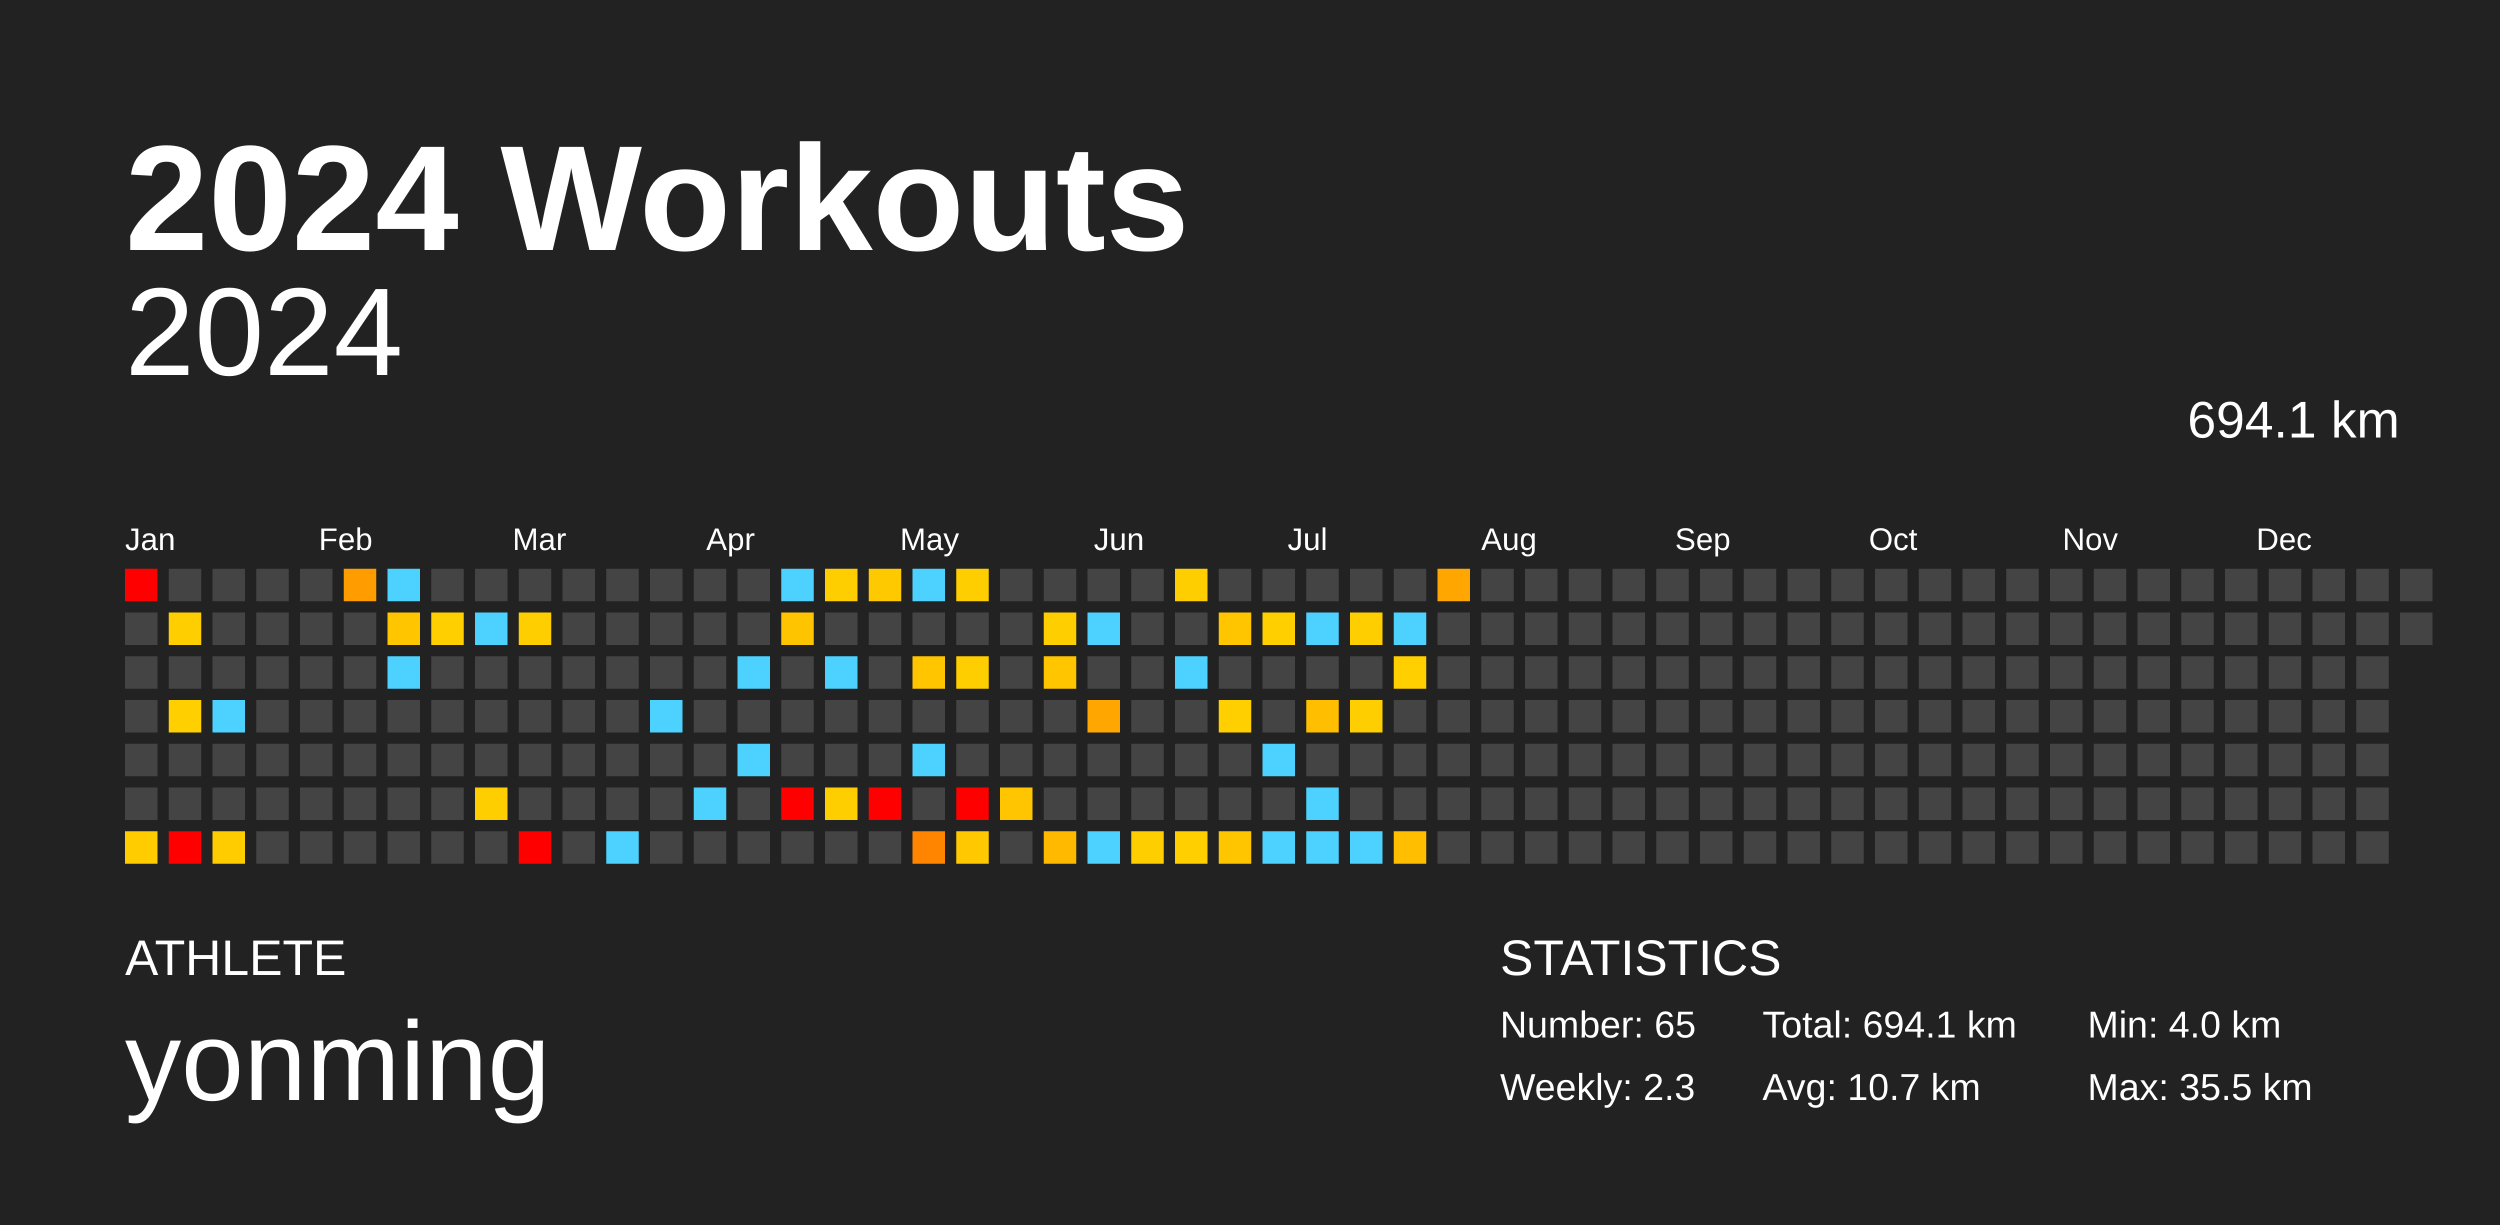
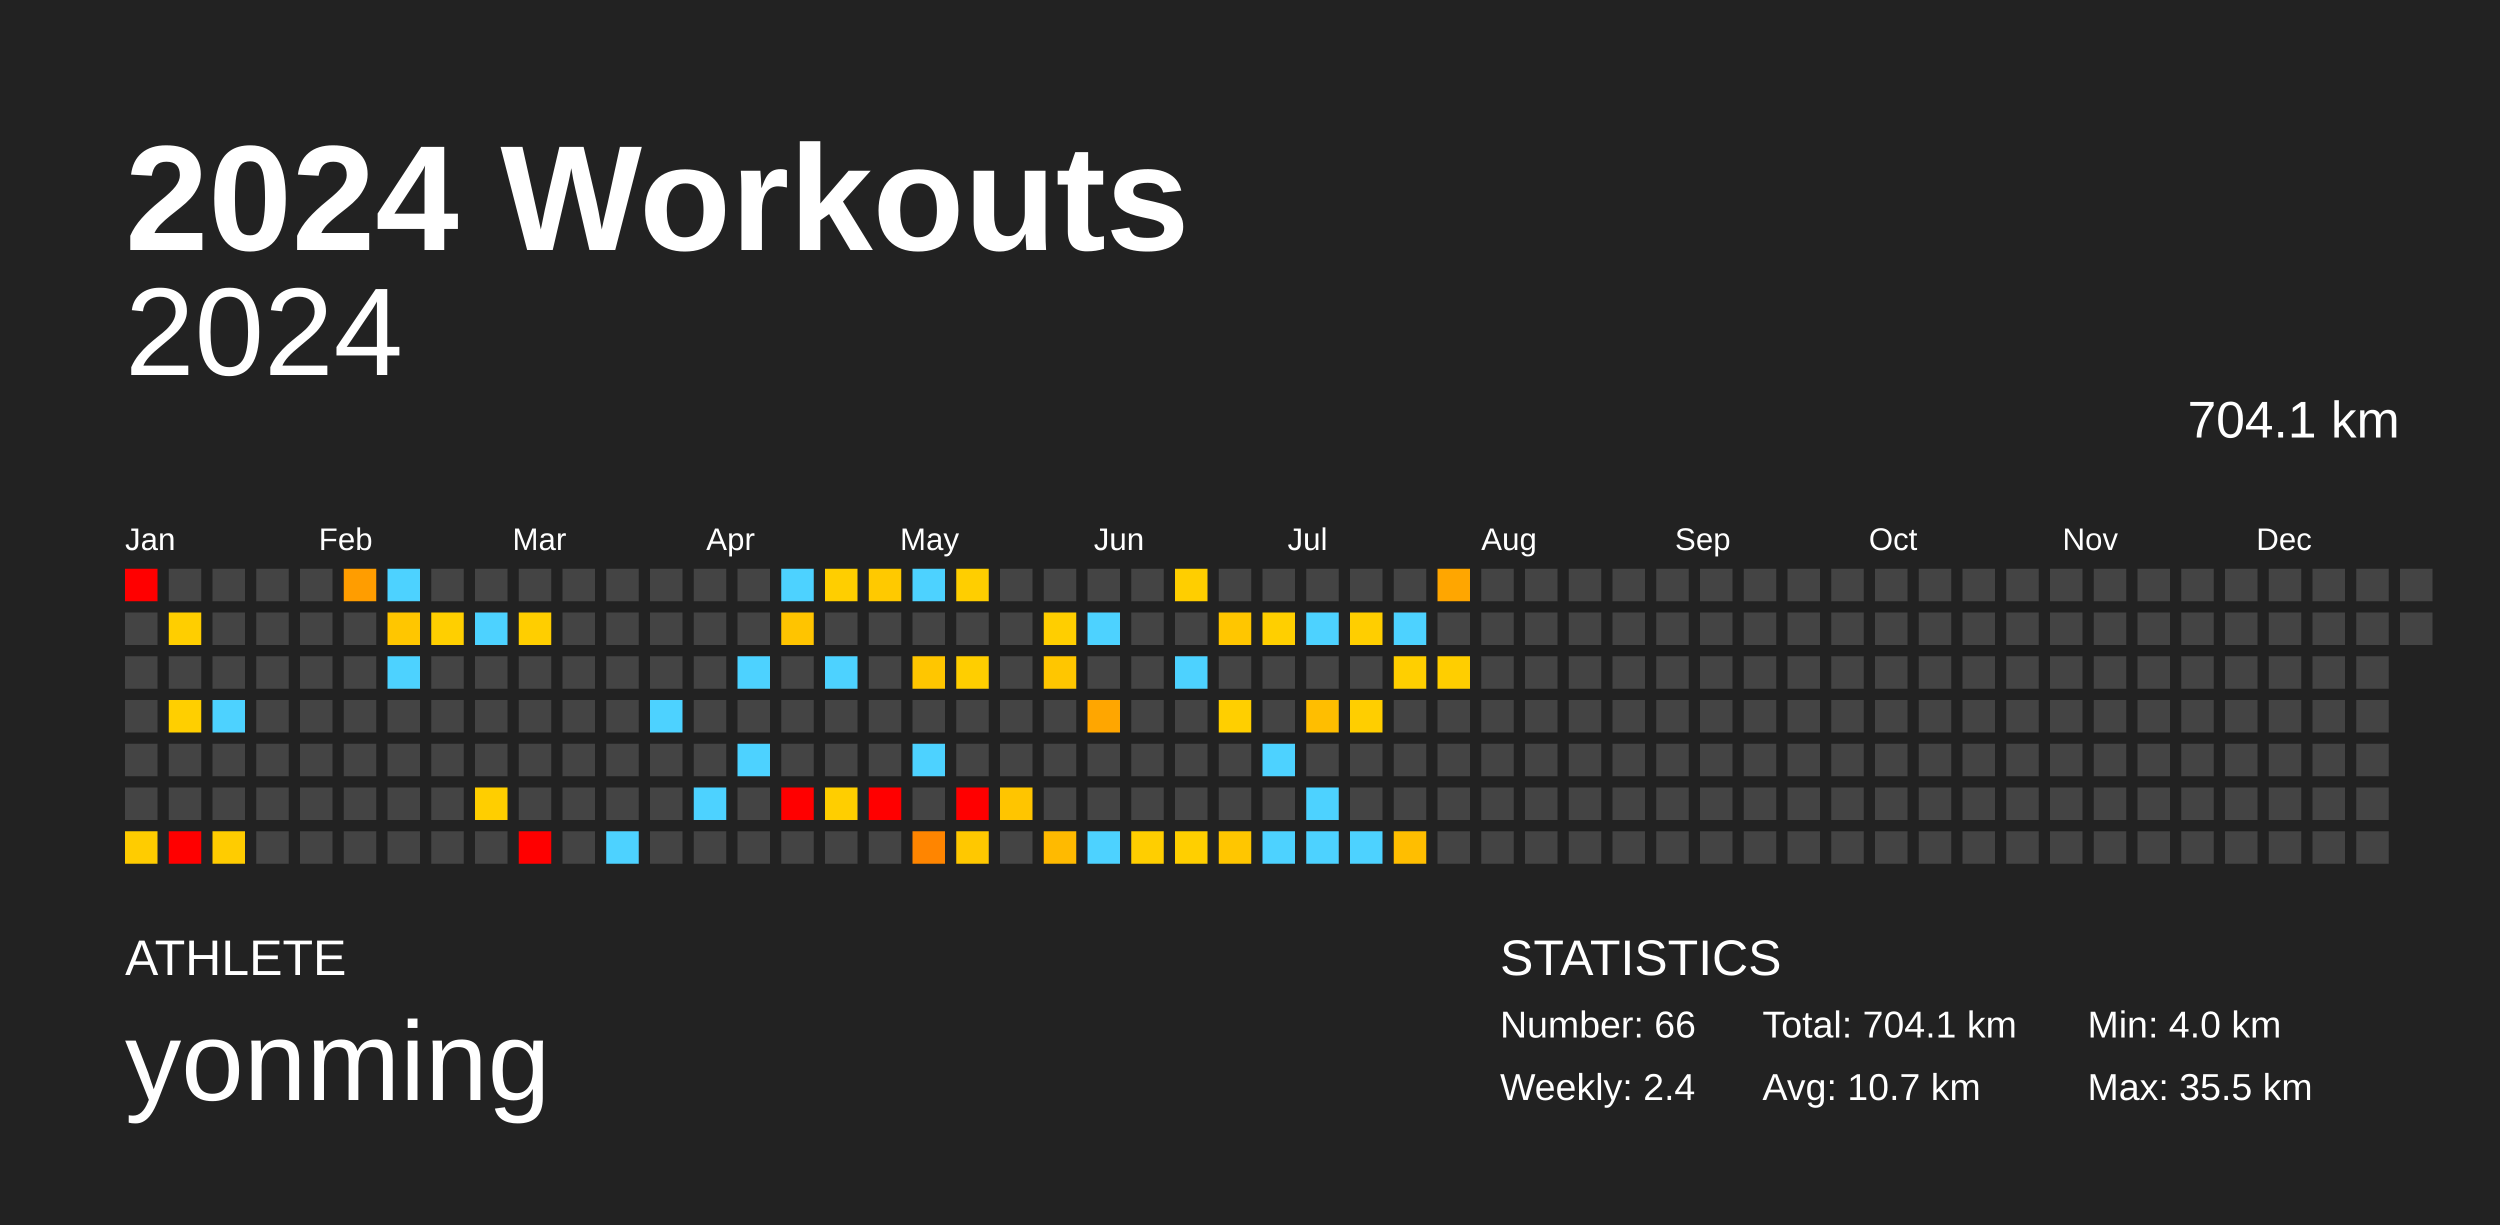
<svg xmlns="http://www.w3.org/2000/svg" baseProfile="full" height="98mm" version="1.1" viewBox="0,0,200,98" width="200mm">
  <defs />
  <rect fill="#222222" height="98" width="200" x="0" y="0" />
  <text fill="#FFFFFF" style="font-size:12px; font-family:Arial; font-weight:bold;" x="10" y="20">2024 Workouts</text>
  <text fill="#FFFFFF" style="font-size:4px; font-family:Arial" x="10" y="78">ATHLETE</text>
  <text fill="#FFFFFF" style="font-size:9px; font-family:Arial" x="10" y="88">yonming</text>
  <text fill="#FFFFFF" style="font-size:4px; font-family:Arial" x="120" y="78">STATISTICS</text>
-   <text fill="#FFFFFF" style="font-size:3px; font-family:Arial" x="120" y="83">Number: 65</text>
-   <text fill="#FFFFFF" style="font-size:3px; font-family:Arial" x="120" y="88">Weekly: 2.3</text>
-   <text fill="#FFFFFF" style="font-size:3px; font-family:Arial" x="141" y="83">Total: 694.1 km</text>
+   <text fill="#FFFFFF" style="font-size:3px; font-family:Arial" x="120" y="83">Number: 66</text>
+   <text fill="#FFFFFF" style="font-size:3px; font-family:Arial" x="120" y="88">Weekly: 2.4</text>
+   <text fill="#FFFFFF" style="font-size:3px; font-family:Arial" x="141" y="83">Total: 704.1 km</text>
  <text fill="#FFFFFF" style="font-size:3px; font-family:Arial" x="141" y="88">Avg: 10.7 km</text>
  <text fill="#FFFFFF" style="font-size:3px; font-family:Arial" x="167" y="83">Min: 4.0 km</text>
  <text fill="#FFFFFF" style="font-size:3px; font-family:Arial" x="167" y="88">Max: 35.5 km</text>
  <text alignment-baseline="hanging" fill="#FFFFFF" style="font-size:10.0px; font-family:Arial;" x="10" y="30">2024</text>
-   <text alignment-baseline="hanging" fill="#FFFFFF" style="font-size:4.125px; font-family:Arial;" x="175" y="35">694.1 km</text>
+   <text alignment-baseline="hanging" fill="#FFFFFF" style="font-size:4.125px; font-family:Arial;" x="175" y="35">704.1 km</text>
  <text fill="#FFFFFF" style="font-size:2.5px; font-family:Arial" x="10.0" y="44">Jan</text>
  <text fill="#FFFFFF" style="font-size:2.5px; font-family:Arial" x="25.5" y="44">Feb</text>
  <text fill="#FFFFFF" style="font-size:2.5px; font-family:Arial" x="41.0" y="44">Mar</text>
  <text fill="#FFFFFF" style="font-size:2.5px; font-family:Arial" x="56.5" y="44">Apr</text>
  <text fill="#FFFFFF" style="font-size:2.5px; font-family:Arial" x="72.0" y="44">May</text>
  <text fill="#FFFFFF" style="font-size:2.5px; font-family:Arial" x="87.5" y="44">Jun</text>
  <text fill="#FFFFFF" style="font-size:2.5px; font-family:Arial" x="103.0" y="44">Jul</text>
  <text fill="#FFFFFF" style="font-size:2.5px; font-family:Arial" x="118.5" y="44">Aug</text>
  <text fill="#FFFFFF" style="font-size:2.5px; font-family:Arial" x="134.0" y="44">Sep</text>
  <text fill="#FFFFFF" style="font-size:2.5px; font-family:Arial" x="149.5" y="44">Oct</text>
  <text fill="#FFFFFF" style="font-size:2.5px; font-family:Arial" x="165.0" y="44">Nov</text>
  <text fill="#FFFFFF" style="font-size:2.5px; font-family:Arial" x="180.5" y="44">Dec</text>
  <rect fill="red" height="2.6" width="2.6" x="10.0" y="45.5" />
  <rect fill="#444444" height="2.6" width="2.6" x="10.0" y="49.0" />
  <rect fill="#444444" height="2.6" width="2.6" x="10.0" y="52.5" />
  <rect fill="#444444" height="2.6" width="2.6" x="10.0" y="56.0" />
  <rect fill="#444444" height="2.6" width="2.6" x="10.0" y="59.5" />
  <rect fill="#444444" height="2.6" width="2.6" x="10.0" y="63.0" />
  <rect fill="#ffcc00" height="2.6" width="2.6" x="10.0" y="66.5" />
  <rect fill="#444444" height="2.6" width="2.6" x="13.5" y="45.5" />
  <rect fill="#ffce00" height="2.6" width="2.6" x="13.5" y="49.0" />
  <rect fill="#444444" height="2.6" width="2.6" x="13.5" y="52.5" />
  <rect fill="#ffcf00" height="2.6" width="2.6" x="13.5" y="56.0" />
  <rect fill="#444444" height="2.6" width="2.6" x="13.5" y="59.5" />
  <rect fill="#444444" height="2.6" width="2.6" x="13.5" y="63.0" />
  <rect fill="red" height="2.6" width="2.6" x="13.5" y="66.5" />
  <rect fill="#444444" height="2.6" width="2.6" x="17.0" y="45.5" />
  <rect fill="#444444" height="2.6" width="2.6" x="17.0" y="49.0" />
  <rect fill="#444444" height="2.6" width="2.6" x="17.0" y="52.5" />
  <rect fill="#4dd2ff" height="2.6" width="2.6" x="17.0" y="56.0" />
  <rect fill="#444444" height="2.6" width="2.6" x="17.0" y="59.5" />
  <rect fill="#444444" height="2.6" width="2.6" x="17.0" y="63.0" />
  <rect fill="#ffcc00" height="2.6" width="2.6" x="17.0" y="66.5" />
  <rect fill="#444444" height="2.6" width="2.6" x="20.5" y="45.5" />
  <rect fill="#444444" height="2.6" width="2.6" x="20.5" y="49.0" />
  <rect fill="#444444" height="2.6" width="2.6" x="20.5" y="52.5" />
  <rect fill="#444444" height="2.6" width="2.6" x="20.5" y="56.0" />
  <rect fill="#444444" height="2.6" width="2.6" x="20.5" y="59.5" />
  <rect fill="#444444" height="2.6" width="2.6" x="20.5" y="63.0" />
  <rect fill="#444444" height="2.6" width="2.6" x="20.5" y="66.5" />
  <rect fill="#444444" height="2.6" width="2.6" x="24.0" y="45.5" />
  <rect fill="#444444" height="2.6" width="2.6" x="24.0" y="49.0" />
  <rect fill="#444444" height="2.6" width="2.6" x="24.0" y="52.5" />
  <rect fill="#444444" height="2.6" width="2.6" x="24.0" y="56.0" />
  <rect fill="#444444" height="2.6" width="2.6" x="24.0" y="59.5" />
  <rect fill="#444444" height="2.6" width="2.6" x="24.0" y="63.0" />
  <rect fill="#444444" height="2.6" width="2.6" x="24.0" y="66.5" />
  <rect fill="#ff9d00" height="2.6" width="2.6" x="27.5" y="45.5" />
  <rect fill="#444444" height="2.6" width="2.6" x="27.5" y="49.0" />
  <rect fill="#444444" height="2.6" width="2.6" x="27.5" y="52.5" />
  <rect fill="#444444" height="2.6" width="2.6" x="27.5" y="56.0" />
  <rect fill="#444444" height="2.6" width="2.6" x="27.5" y="59.5" />
  <rect fill="#444444" height="2.6" width="2.6" x="27.5" y="63.0" />
  <rect fill="#444444" height="2.6" width="2.6" x="27.5" y="66.5" />
  <rect fill="#4dd2ff" height="2.6" width="2.6" x="31.0" y="45.5" />
  <rect fill="#ffc600" height="2.6" width="2.6" x="31.0" y="49.0" />
  <rect fill="#4dd2ff" height="2.6" width="2.6" x="31.0" y="52.5" />
  <rect fill="#444444" height="2.6" width="2.6" x="31.0" y="56.0" />
  <rect fill="#444444" height="2.6" width="2.6" x="31.0" y="59.5" />
  <rect fill="#444444" height="2.6" width="2.6" x="31.0" y="63.0" />
  <rect fill="#444444" height="2.6" width="2.6" x="31.0" y="66.5" />
  <rect fill="#444444" height="2.6" width="2.6" x="34.5" y="45.5" />
  <rect fill="#ffcf00" height="2.6" width="2.6" x="34.5" y="49.0" />
  <rect fill="#444444" height="2.6" width="2.6" x="34.5" y="52.5" />
  <rect fill="#444444" height="2.6" width="2.6" x="34.5" y="56.0" />
  <rect fill="#444444" height="2.6" width="2.6" x="34.5" y="59.5" />
  <rect fill="#444444" height="2.6" width="2.6" x="34.5" y="63.0" />
  <rect fill="#444444" height="2.6" width="2.6" x="34.5" y="66.5" />
  <rect fill="#444444" height="2.6" width="2.6" x="38.0" y="45.5" />
  <rect fill="#4dd2ff" height="2.6" width="2.6" x="38.0" y="49.0" />
  <rect fill="#444444" height="2.6" width="2.6" x="38.0" y="52.5" />
  <rect fill="#444444" height="2.6" width="2.6" x="38.0" y="56.0" />
  <rect fill="#444444" height="2.6" width="2.6" x="38.0" y="59.5" />
  <rect fill="#ffce00" height="2.6" width="2.6" x="38.0" y="63.0" />
  <rect fill="#444444" height="2.6" width="2.6" x="38.0" y="66.5" />
  <rect fill="#444444" height="2.6" width="2.6" x="41.5" y="45.5" />
  <rect fill="#ffce00" height="2.6" width="2.6" x="41.5" y="49.0" />
  <rect fill="#444444" height="2.6" width="2.6" x="41.5" y="52.5" />
  <rect fill="#444444" height="2.6" width="2.6" x="41.5" y="56.0" />
  <rect fill="#444444" height="2.6" width="2.6" x="41.5" y="59.5" />
  <rect fill="#444444" height="2.6" width="2.6" x="41.5" y="63.0" />
  <rect fill="red" height="2.6" width="2.6" x="41.5" y="66.5" />
  <rect fill="#444444" height="2.6" width="2.6" x="45.0" y="45.5" />
  <rect fill="#444444" height="2.6" width="2.6" x="45.0" y="49.0" />
  <rect fill="#444444" height="2.6" width="2.6" x="45.0" y="52.5" />
  <rect fill="#444444" height="2.6" width="2.6" x="45.0" y="56.0" />
  <rect fill="#444444" height="2.6" width="2.6" x="45.0" y="59.5" />
  <rect fill="#444444" height="2.6" width="2.6" x="45.0" y="63.0" />
  <rect fill="#444444" height="2.6" width="2.6" x="45.0" y="66.5" />
  <rect fill="#444444" height="2.6" width="2.6" x="48.5" y="45.5" />
  <rect fill="#444444" height="2.6" width="2.6" x="48.5" y="49.0" />
  <rect fill="#444444" height="2.6" width="2.6" x="48.5" y="52.5" />
  <rect fill="#444444" height="2.6" width="2.6" x="48.5" y="56.0" />
  <rect fill="#444444" height="2.6" width="2.6" x="48.5" y="59.5" />
  <rect fill="#444444" height="2.6" width="2.6" x="48.5" y="63.0" />
  <rect fill="#4dd2ff" height="2.6" width="2.6" x="48.5" y="66.5" />
  <rect fill="#444444" height="2.6" width="2.6" x="52.0" y="45.5" />
  <rect fill="#444444" height="2.6" width="2.6" x="52.0" y="49.0" />
  <rect fill="#444444" height="2.6" width="2.6" x="52.0" y="52.5" />
  <rect fill="#4dd2ff" height="2.6" width="2.6" x="52.0" y="56.0" />
  <rect fill="#444444" height="2.6" width="2.6" x="52.0" y="59.5" />
  <rect fill="#444444" height="2.6" width="2.6" x="52.0" y="63.0" />
  <rect fill="#444444" height="2.6" width="2.6" x="52.0" y="66.5" />
  <rect fill="#444444" height="2.6" width="2.6" x="55.5" y="45.5" />
  <rect fill="#444444" height="2.6" width="2.6" x="55.5" y="49.0" />
  <rect fill="#444444" height="2.6" width="2.6" x="55.5" y="52.5" />
  <rect fill="#444444" height="2.6" width="2.6" x="55.5" y="56.0" />
  <rect fill="#444444" height="2.6" width="2.6" x="55.5" y="59.5" />
  <rect fill="#4dd2ff" height="2.6" width="2.6" x="55.5" y="63.0" />
  <rect fill="#444444" height="2.6" width="2.6" x="55.5" y="66.5" />
  <rect fill="#444444" height="2.6" width="2.6" x="59.0" y="45.5" />
  <rect fill="#444444" height="2.6" width="2.6" x="59.0" y="49.0" />
  <rect fill="#4dd2ff" height="2.6" width="2.6" x="59.0" y="52.5" />
  <rect fill="#444444" height="2.6" width="2.6" x="59.0" y="56.0" />
  <rect fill="#4dd2ff" height="2.6" width="2.6" x="59.0" y="59.5" />
  <rect fill="#444444" height="2.6" width="2.6" x="59.0" y="63.0" />
  <rect fill="#444444" height="2.6" width="2.6" x="59.0" y="66.5" />
  <rect fill="#4dd2ff" height="2.6" width="2.6" x="62.5" y="45.5" />
  <rect fill="#ffc400" height="2.6" width="2.6" x="62.5" y="49.0" />
  <rect fill="#444444" height="2.6" width="2.6" x="62.5" y="52.5" />
  <rect fill="#444444" height="2.6" width="2.6" x="62.5" y="56.0" />
  <rect fill="#444444" height="2.6" width="2.6" x="62.5" y="59.5" />
  <rect fill="red" height="2.6" width="2.6" x="62.5" y="63.0" />
  <rect fill="#444444" height="2.6" width="2.6" x="62.5" y="66.5" />
  <rect fill="#ffce00" height="2.6" width="2.6" x="66.0" y="45.5" />
  <rect fill="#444444" height="2.6" width="2.6" x="66.0" y="49.0" />
  <rect fill="#4dd2ff" height="2.6" width="2.6" x="66.0" y="52.5" />
  <rect fill="#444444" height="2.6" width="2.6" x="66.0" y="56.0" />
  <rect fill="#444444" height="2.6" width="2.6" x="66.0" y="59.5" />
  <rect fill="#ffce00" height="2.6" width="2.6" x="66.0" y="63.0" />
  <rect fill="#444444" height="2.6" width="2.6" x="66.0" y="66.5" />
  <rect fill="#ffc900" height="2.6" width="2.6" x="69.5" y="45.5" />
  <rect fill="#444444" height="2.6" width="2.6" x="69.5" y="49.0" />
  <rect fill="#444444" height="2.6" width="2.6" x="69.5" y="52.5" />
  <rect fill="#444444" height="2.6" width="2.6" x="69.5" y="56.0" />
  <rect fill="#444444" height="2.6" width="2.6" x="69.5" y="59.5" />
  <rect fill="red" height="2.6" width="2.6" x="69.5" y="63.0" />
  <rect fill="#444444" height="2.6" width="2.6" x="69.5" y="66.5" />
  <rect fill="#4dd2ff" height="2.6" width="2.6" x="73.0" y="45.5" />
  <rect fill="#444444" height="2.6" width="2.6" x="73.0" y="49.0" />
  <rect fill="#ffc600" height="2.6" width="2.6" x="73.0" y="52.5" />
  <rect fill="#444444" height="2.6" width="2.6" x="73.0" y="56.0" />
  <rect fill="#4dd2ff" height="2.6" width="2.6" x="73.0" y="59.5" />
  <rect fill="#444444" height="2.6" width="2.6" x="73.0" y="63.0" />
  <rect fill="#ff8500" height="2.6" width="2.6" x="73.0" y="66.5" />
  <rect fill="#ffce00" height="2.6" width="2.6" x="76.5" y="45.5" />
  <rect fill="#444444" height="2.6" width="2.6" x="76.5" y="49.0" />
  <rect fill="#ffce00" height="2.6" width="2.6" x="76.5" y="52.5" />
  <rect fill="#444444" height="2.6" width="2.6" x="76.5" y="56.0" />
  <rect fill="#444444" height="2.6" width="2.6" x="76.5" y="59.5" />
  <rect fill="red" height="2.6" width="2.6" x="76.5" y="63.0" />
  <rect fill="#ffc800" height="2.6" width="2.6" x="76.5" y="66.5" />
  <rect fill="#444444" height="2.6" width="2.6" x="80.0" y="45.5" />
  <rect fill="#444444" height="2.6" width="2.6" x="80.0" y="49.0" />
  <rect fill="#444444" height="2.6" width="2.6" x="80.0" y="52.5" />
  <rect fill="#444444" height="2.6" width="2.6" x="80.0" y="56.0" />
  <rect fill="#444444" height="2.6" width="2.6" x="80.0" y="59.5" />
  <rect fill="#ffc500" height="2.6" width="2.6" x="80.0" y="63.0" />
  <rect fill="#444444" height="2.6" width="2.6" x="80.0" y="66.5" />
  <rect fill="#444444" height="2.6" width="2.6" x="83.5" y="45.5" />
  <rect fill="#ffce00" height="2.6" width="2.6" x="83.5" y="49.0" />
  <rect fill="#ffc600" height="2.6" width="2.6" x="83.5" y="52.5" />
  <rect fill="#444444" height="2.6" width="2.6" x="83.5" y="56.0" />
  <rect fill="#444444" height="2.6" width="2.6" x="83.5" y="59.5" />
  <rect fill="#444444" height="2.6" width="2.6" x="83.5" y="63.0" />
  <rect fill="#ffba00" height="2.6" width="2.6" x="83.5" y="66.5" />
  <rect fill="#444444" height="2.6" width="2.6" x="87.0" y="45.5" />
  <rect fill="#4dd2ff" height="2.6" width="2.6" x="87.0" y="49.0" />
  <rect fill="#444444" height="2.6" width="2.6" x="87.0" y="52.5" />
  <rect fill="#ffa600" height="2.6" width="2.6" x="87.0" y="56.0" />
  <rect fill="#444444" height="2.6" width="2.6" x="87.0" y="59.5" />
  <rect fill="#444444" height="2.6" width="2.6" x="87.0" y="63.0" />
  <rect fill="#4dd2ff" height="2.6" width="2.6" x="87.0" y="66.5" />
  <rect fill="#444444" height="2.6" width="2.6" x="90.5" y="45.5" />
  <rect fill="#444444" height="2.6" width="2.6" x="90.5" y="49.0" />
  <rect fill="#444444" height="2.6" width="2.6" x="90.5" y="52.5" />
  <rect fill="#444444" height="2.6" width="2.6" x="90.5" y="56.0" />
  <rect fill="#444444" height="2.6" width="2.6" x="90.5" y="59.5" />
  <rect fill="#444444" height="2.6" width="2.6" x="90.5" y="63.0" />
  <rect fill="#ffce00" height="2.6" width="2.6" x="90.5" y="66.5" />
  <rect fill="#ffce00" height="2.6" width="2.6" x="94.0" y="45.5" />
  <rect fill="#444444" height="2.6" width="2.6" x="94.0" y="49.0" />
  <rect fill="#4dd2ff" height="2.6" width="2.6" x="94.0" y="52.5" />
  <rect fill="#444444" height="2.6" width="2.6" x="94.0" y="56.0" />
  <rect fill="#444444" height="2.6" width="2.6" x="94.0" y="59.5" />
  <rect fill="#444444" height="2.6" width="2.6" x="94.0" y="63.0" />
  <rect fill="#ffcf00" height="2.6" width="2.6" x="94.0" y="66.5" />
  <rect fill="#444444" height="2.6" width="2.6" x="97.5" y="45.5" />
  <rect fill="#ffc600" height="2.6" width="2.6" x="97.5" y="49.0" />
  <rect fill="#444444" height="2.6" width="2.6" x="97.5" y="52.5" />
  <rect fill="#ffcf00" height="2.6" width="2.6" x="97.5" y="56.0" />
  <rect fill="#444444" height="2.6" width="2.6" x="97.5" y="59.5" />
  <rect fill="#444444" height="2.6" width="2.6" x="97.5" y="63.0" />
  <rect fill="#ffc600" height="2.6" width="2.6" x="97.5" y="66.5" />
  <rect fill="#444444" height="2.6" width="2.6" x="101.0" y="45.5" />
  <rect fill="#ffcf00" height="2.6" width="2.6" x="101.0" y="49.0" />
  <rect fill="#444444" height="2.6" width="2.6" x="101.0" y="52.5" />
  <rect fill="#444444" height="2.6" width="2.6" x="101.0" y="56.0" />
  <rect fill="#4dd2ff" height="2.6" width="2.6" x="101.0" y="59.5" />
  <rect fill="#444444" height="2.6" width="2.6" x="101.0" y="63.0" />
  <rect fill="#4dd2ff" height="2.6" width="2.6" x="101.0" y="66.5" />
  <rect fill="#444444" height="2.6" width="2.6" x="104.5" y="45.5" />
  <rect fill="#4dd2ff" height="2.6" width="2.6" x="104.5" y="49.0" />
  <rect fill="#444444" height="2.6" width="2.6" x="104.5" y="52.5" />
  <rect fill="#ffbe00" height="2.6" width="2.6" x="104.5" y="56.0" />
  <rect fill="#444444" height="2.6" width="2.6" x="104.5" y="59.5" />
  <rect fill="#4dd2ff" height="2.6" width="2.6" x="104.5" y="63.0" />
  <rect fill="#4dd2ff" height="2.6" width="2.6" x="104.5" y="66.5" />
  <rect fill="#444444" height="2.6" width="2.6" x="108.0" y="45.5" />
  <rect fill="#ffce00" height="2.6" width="2.6" x="108.0" y="49.0" />
  <rect fill="#444444" height="2.6" width="2.6" x="108.0" y="52.5" />
  <rect fill="#ffce00" height="2.6" width="2.6" x="108.0" y="56.0" />
  <rect fill="#444444" height="2.6" width="2.6" x="108.0" y="59.5" />
  <rect fill="#444444" height="2.6" width="2.6" x="108.0" y="63.0" />
  <rect fill="#4dd2ff" height="2.6" width="2.6" x="108.0" y="66.5" />
  <rect fill="#444444" height="2.6" width="2.6" x="111.5" y="45.5" />
  <rect fill="#4dd2ff" height="2.6" width="2.6" x="111.5" y="49.0" />
  <rect fill="#ffcf00" height="2.6" width="2.6" x="111.5" y="52.5" />
  <rect fill="#444444" height="2.6" width="2.6" x="111.5" y="56.0" />
  <rect fill="#444444" height="2.6" width="2.6" x="111.5" y="59.5" />
  <rect fill="#444444" height="2.6" width="2.6" x="111.5" y="63.0" />
  <rect fill="#ffbe00" height="2.6" width="2.6" x="111.5" y="66.5" />
  <rect fill="#ffa600" height="2.6" width="2.6" x="115.0" y="45.5" />
  <rect fill="#444444" height="2.6" width="2.6" x="115.0" y="49.0" />
-   <rect fill="#444444" height="2.6" width="2.6" x="115.0" y="52.5" />
+   <rect fill="#ffce00" height="2.6" width="2.6" x="115.0" y="52.5" />
  <rect fill="#444444" height="2.6" width="2.6" x="115.0" y="56.0" />
  <rect fill="#444444" height="2.6" width="2.6" x="115.0" y="59.5" />
  <rect fill="#444444" height="2.6" width="2.6" x="115.0" y="63.0" />
  <rect fill="#444444" height="2.6" width="2.6" x="115.0" y="66.5" />
  <rect fill="#444444" height="2.6" width="2.6" x="118.5" y="45.5" />
  <rect fill="#444444" height="2.6" width="2.6" x="118.5" y="49.0" />
  <rect fill="#444444" height="2.6" width="2.6" x="118.5" y="52.5" />
  <rect fill="#444444" height="2.6" width="2.6" x="118.5" y="56.0" />
  <rect fill="#444444" height="2.6" width="2.6" x="118.5" y="59.5" />
  <rect fill="#444444" height="2.6" width="2.6" x="118.5" y="63.0" />
  <rect fill="#444444" height="2.6" width="2.6" x="118.5" y="66.5" />
  <rect fill="#444444" height="2.6" width="2.6" x="122.0" y="45.5" />
  <rect fill="#444444" height="2.6" width="2.6" x="122.0" y="49.0" />
  <rect fill="#444444" height="2.6" width="2.6" x="122.0" y="52.5" />
  <rect fill="#444444" height="2.6" width="2.6" x="122.0" y="56.0" />
  <rect fill="#444444" height="2.6" width="2.6" x="122.0" y="59.5" />
  <rect fill="#444444" height="2.6" width="2.6" x="122.0" y="63.0" />
  <rect fill="#444444" height="2.6" width="2.6" x="122.0" y="66.5" />
  <rect fill="#444444" height="2.6" width="2.6" x="125.5" y="45.5" />
  <rect fill="#444444" height="2.6" width="2.6" x="125.5" y="49.0" />
  <rect fill="#444444" height="2.6" width="2.6" x="125.5" y="52.5" />
  <rect fill="#444444" height="2.6" width="2.6" x="125.5" y="56.0" />
  <rect fill="#444444" height="2.6" width="2.6" x="125.5" y="59.5" />
  <rect fill="#444444" height="2.6" width="2.6" x="125.5" y="63.0" />
  <rect fill="#444444" height="2.6" width="2.6" x="125.5" y="66.5" />
  <rect fill="#444444" height="2.6" width="2.6" x="129.0" y="45.5" />
  <rect fill="#444444" height="2.6" width="2.6" x="129.0" y="49.0" />
  <rect fill="#444444" height="2.6" width="2.6" x="129.0" y="52.5" />
  <rect fill="#444444" height="2.6" width="2.6" x="129.0" y="56.0" />
  <rect fill="#444444" height="2.6" width="2.6" x="129.0" y="59.5" />
  <rect fill="#444444" height="2.6" width="2.6" x="129.0" y="63.0" />
  <rect fill="#444444" height="2.6" width="2.6" x="129.0" y="66.5" />
  <rect fill="#444444" height="2.6" width="2.6" x="132.5" y="45.5" />
  <rect fill="#444444" height="2.6" width="2.6" x="132.5" y="49.0" />
  <rect fill="#444444" height="2.6" width="2.6" x="132.5" y="52.5" />
  <rect fill="#444444" height="2.6" width="2.6" x="132.5" y="56.0" />
  <rect fill="#444444" height="2.6" width="2.6" x="132.5" y="59.5" />
  <rect fill="#444444" height="2.6" width="2.6" x="132.5" y="63.0" />
  <rect fill="#444444" height="2.6" width="2.6" x="132.5" y="66.5" />
  <rect fill="#444444" height="2.6" width="2.6" x="136.0" y="45.5" />
  <rect fill="#444444" height="2.6" width="2.6" x="136.0" y="49.0" />
  <rect fill="#444444" height="2.6" width="2.6" x="136.0" y="52.5" />
  <rect fill="#444444" height="2.6" width="2.6" x="136.0" y="56.0" />
  <rect fill="#444444" height="2.6" width="2.6" x="136.0" y="59.5" />
  <rect fill="#444444" height="2.6" width="2.6" x="136.0" y="63.0" />
  <rect fill="#444444" height="2.6" width="2.6" x="136.0" y="66.5" />
  <rect fill="#444444" height="2.6" width="2.6" x="139.5" y="45.5" />
  <rect fill="#444444" height="2.6" width="2.6" x="139.5" y="49.0" />
  <rect fill="#444444" height="2.6" width="2.6" x="139.5" y="52.5" />
  <rect fill="#444444" height="2.6" width="2.6" x="139.5" y="56.0" />
  <rect fill="#444444" height="2.6" width="2.6" x="139.5" y="59.5" />
  <rect fill="#444444" height="2.6" width="2.6" x="139.5" y="63.0" />
  <rect fill="#444444" height="2.6" width="2.6" x="139.5" y="66.5" />
  <rect fill="#444444" height="2.6" width="2.6" x="143.0" y="45.5" />
  <rect fill="#444444" height="2.6" width="2.6" x="143.0" y="49.0" />
  <rect fill="#444444" height="2.6" width="2.6" x="143.0" y="52.5" />
  <rect fill="#444444" height="2.6" width="2.6" x="143.0" y="56.0" />
  <rect fill="#444444" height="2.6" width="2.6" x="143.0" y="59.5" />
  <rect fill="#444444" height="2.6" width="2.6" x="143.0" y="63.0" />
  <rect fill="#444444" height="2.6" width="2.6" x="143.0" y="66.5" />
  <rect fill="#444444" height="2.6" width="2.6" x="146.5" y="45.5" />
  <rect fill="#444444" height="2.6" width="2.6" x="146.5" y="49.0" />
  <rect fill="#444444" height="2.6" width="2.6" x="146.5" y="52.5" />
  <rect fill="#444444" height="2.6" width="2.6" x="146.5" y="56.0" />
  <rect fill="#444444" height="2.6" width="2.6" x="146.5" y="59.5" />
  <rect fill="#444444" height="2.6" width="2.6" x="146.5" y="63.0" />
  <rect fill="#444444" height="2.6" width="2.6" x="146.5" y="66.5" />
  <rect fill="#444444" height="2.6" width="2.6" x="150.0" y="45.5" />
  <rect fill="#444444" height="2.6" width="2.6" x="150.0" y="49.0" />
  <rect fill="#444444" height="2.6" width="2.6" x="150.0" y="52.5" />
  <rect fill="#444444" height="2.6" width="2.6" x="150.0" y="56.0" />
  <rect fill="#444444" height="2.6" width="2.6" x="150.0" y="59.5" />
  <rect fill="#444444" height="2.6" width="2.6" x="150.0" y="63.0" />
  <rect fill="#444444" height="2.6" width="2.6" x="150.0" y="66.5" />
  <rect fill="#444444" height="2.6" width="2.6" x="153.5" y="45.5" />
  <rect fill="#444444" height="2.6" width="2.6" x="153.5" y="49.0" />
  <rect fill="#444444" height="2.6" width="2.6" x="153.5" y="52.5" />
  <rect fill="#444444" height="2.6" width="2.6" x="153.5" y="56.0" />
  <rect fill="#444444" height="2.6" width="2.6" x="153.5" y="59.5" />
  <rect fill="#444444" height="2.6" width="2.6" x="153.5" y="63.0" />
  <rect fill="#444444" height="2.6" width="2.6" x="153.5" y="66.5" />
  <rect fill="#444444" height="2.6" width="2.6" x="157.0" y="45.5" />
  <rect fill="#444444" height="2.6" width="2.6" x="157.0" y="49.0" />
  <rect fill="#444444" height="2.6" width="2.6" x="157.0" y="52.5" />
  <rect fill="#444444" height="2.6" width="2.6" x="157.0" y="56.0" />
  <rect fill="#444444" height="2.6" width="2.6" x="157.0" y="59.5" />
  <rect fill="#444444" height="2.6" width="2.6" x="157.0" y="63.0" />
  <rect fill="#444444" height="2.6" width="2.6" x="157.0" y="66.5" />
  <rect fill="#444444" height="2.6" width="2.6" x="160.5" y="45.5" />
  <rect fill="#444444" height="2.6" width="2.6" x="160.5" y="49.0" />
  <rect fill="#444444" height="2.6" width="2.6" x="160.5" y="52.5" />
  <rect fill="#444444" height="2.6" width="2.6" x="160.5" y="56.0" />
  <rect fill="#444444" height="2.6" width="2.6" x="160.5" y="59.5" />
  <rect fill="#444444" height="2.6" width="2.6" x="160.5" y="63.0" />
  <rect fill="#444444" height="2.6" width="2.6" x="160.5" y="66.5" />
  <rect fill="#444444" height="2.6" width="2.6" x="164.0" y="45.5" />
  <rect fill="#444444" height="2.6" width="2.6" x="164.0" y="49.0" />
  <rect fill="#444444" height="2.6" width="2.6" x="164.0" y="52.5" />
  <rect fill="#444444" height="2.6" width="2.6" x="164.0" y="56.0" />
  <rect fill="#444444" height="2.6" width="2.6" x="164.0" y="59.5" />
  <rect fill="#444444" height="2.6" width="2.6" x="164.0" y="63.0" />
  <rect fill="#444444" height="2.6" width="2.6" x="164.0" y="66.5" />
  <rect fill="#444444" height="2.6" width="2.6" x="167.5" y="45.5" />
  <rect fill="#444444" height="2.6" width="2.6" x="167.5" y="49.0" />
  <rect fill="#444444" height="2.6" width="2.6" x="167.5" y="52.5" />
  <rect fill="#444444" height="2.6" width="2.6" x="167.5" y="56.0" />
  <rect fill="#444444" height="2.6" width="2.6" x="167.5" y="59.5" />
  <rect fill="#444444" height="2.6" width="2.6" x="167.5" y="63.0" />
  <rect fill="#444444" height="2.6" width="2.6" x="167.5" y="66.5" />
  <rect fill="#444444" height="2.6" width="2.6" x="171.0" y="45.5" />
  <rect fill="#444444" height="2.6" width="2.6" x="171.0" y="49.0" />
  <rect fill="#444444" height="2.6" width="2.6" x="171.0" y="52.5" />
  <rect fill="#444444" height="2.6" width="2.6" x="171.0" y="56.0" />
  <rect fill="#444444" height="2.6" width="2.6" x="171.0" y="59.5" />
  <rect fill="#444444" height="2.6" width="2.6" x="171.0" y="63.0" />
  <rect fill="#444444" height="2.6" width="2.6" x="171.0" y="66.5" />
  <rect fill="#444444" height="2.6" width="2.6" x="174.5" y="45.5" />
  <rect fill="#444444" height="2.6" width="2.6" x="174.5" y="49.0" />
  <rect fill="#444444" height="2.6" width="2.6" x="174.5" y="52.5" />
  <rect fill="#444444" height="2.6" width="2.6" x="174.5" y="56.0" />
  <rect fill="#444444" height="2.6" width="2.6" x="174.5" y="59.5" />
  <rect fill="#444444" height="2.6" width="2.6" x="174.5" y="63.0" />
  <rect fill="#444444" height="2.6" width="2.6" x="174.5" y="66.5" />
  <rect fill="#444444" height="2.6" width="2.6" x="178.0" y="45.5" />
  <rect fill="#444444" height="2.6" width="2.6" x="178.0" y="49.0" />
  <rect fill="#444444" height="2.6" width="2.6" x="178.0" y="52.5" />
  <rect fill="#444444" height="2.6" width="2.6" x="178.0" y="56.0" />
  <rect fill="#444444" height="2.6" width="2.6" x="178.0" y="59.5" />
  <rect fill="#444444" height="2.6" width="2.6" x="178.0" y="63.0" />
  <rect fill="#444444" height="2.6" width="2.6" x="178.0" y="66.5" />
  <rect fill="#444444" height="2.6" width="2.6" x="181.5" y="45.5" />
  <rect fill="#444444" height="2.6" width="2.6" x="181.5" y="49.0" />
  <rect fill="#444444" height="2.6" width="2.6" x="181.5" y="52.5" />
  <rect fill="#444444" height="2.6" width="2.6" x="181.5" y="56.0" />
  <rect fill="#444444" height="2.6" width="2.6" x="181.5" y="59.5" />
  <rect fill="#444444" height="2.6" width="2.6" x="181.5" y="63.0" />
  <rect fill="#444444" height="2.6" width="2.6" x="181.5" y="66.5" />
  <rect fill="#444444" height="2.6" width="2.6" x="185.0" y="45.5" />
  <rect fill="#444444" height="2.6" width="2.6" x="185.0" y="49.0" />
  <rect fill="#444444" height="2.6" width="2.6" x="185.0" y="52.5" />
  <rect fill="#444444" height="2.6" width="2.6" x="185.0" y="56.0" />
  <rect fill="#444444" height="2.6" width="2.6" x="185.0" y="59.5" />
  <rect fill="#444444" height="2.6" width="2.6" x="185.0" y="63.0" />
  <rect fill="#444444" height="2.6" width="2.6" x="185.0" y="66.5" />
  <rect fill="#444444" height="2.6" width="2.6" x="188.5" y="45.5" />
  <rect fill="#444444" height="2.6" width="2.6" x="188.5" y="49.0" />
  <rect fill="#444444" height="2.6" width="2.6" x="188.5" y="52.5" />
  <rect fill="#444444" height="2.6" width="2.6" x="188.5" y="56.0" />
  <rect fill="#444444" height="2.6" width="2.6" x="188.5" y="59.5" />
  <rect fill="#444444" height="2.6" width="2.6" x="188.5" y="63.0" />
  <rect fill="#444444" height="2.6" width="2.6" x="188.5" y="66.5" />
  <rect fill="#444444" height="2.6" width="2.6" x="192.0" y="45.5" />
  <rect fill="#444444" height="2.6" width="2.6" x="192.0" y="49.0" />
</svg>
